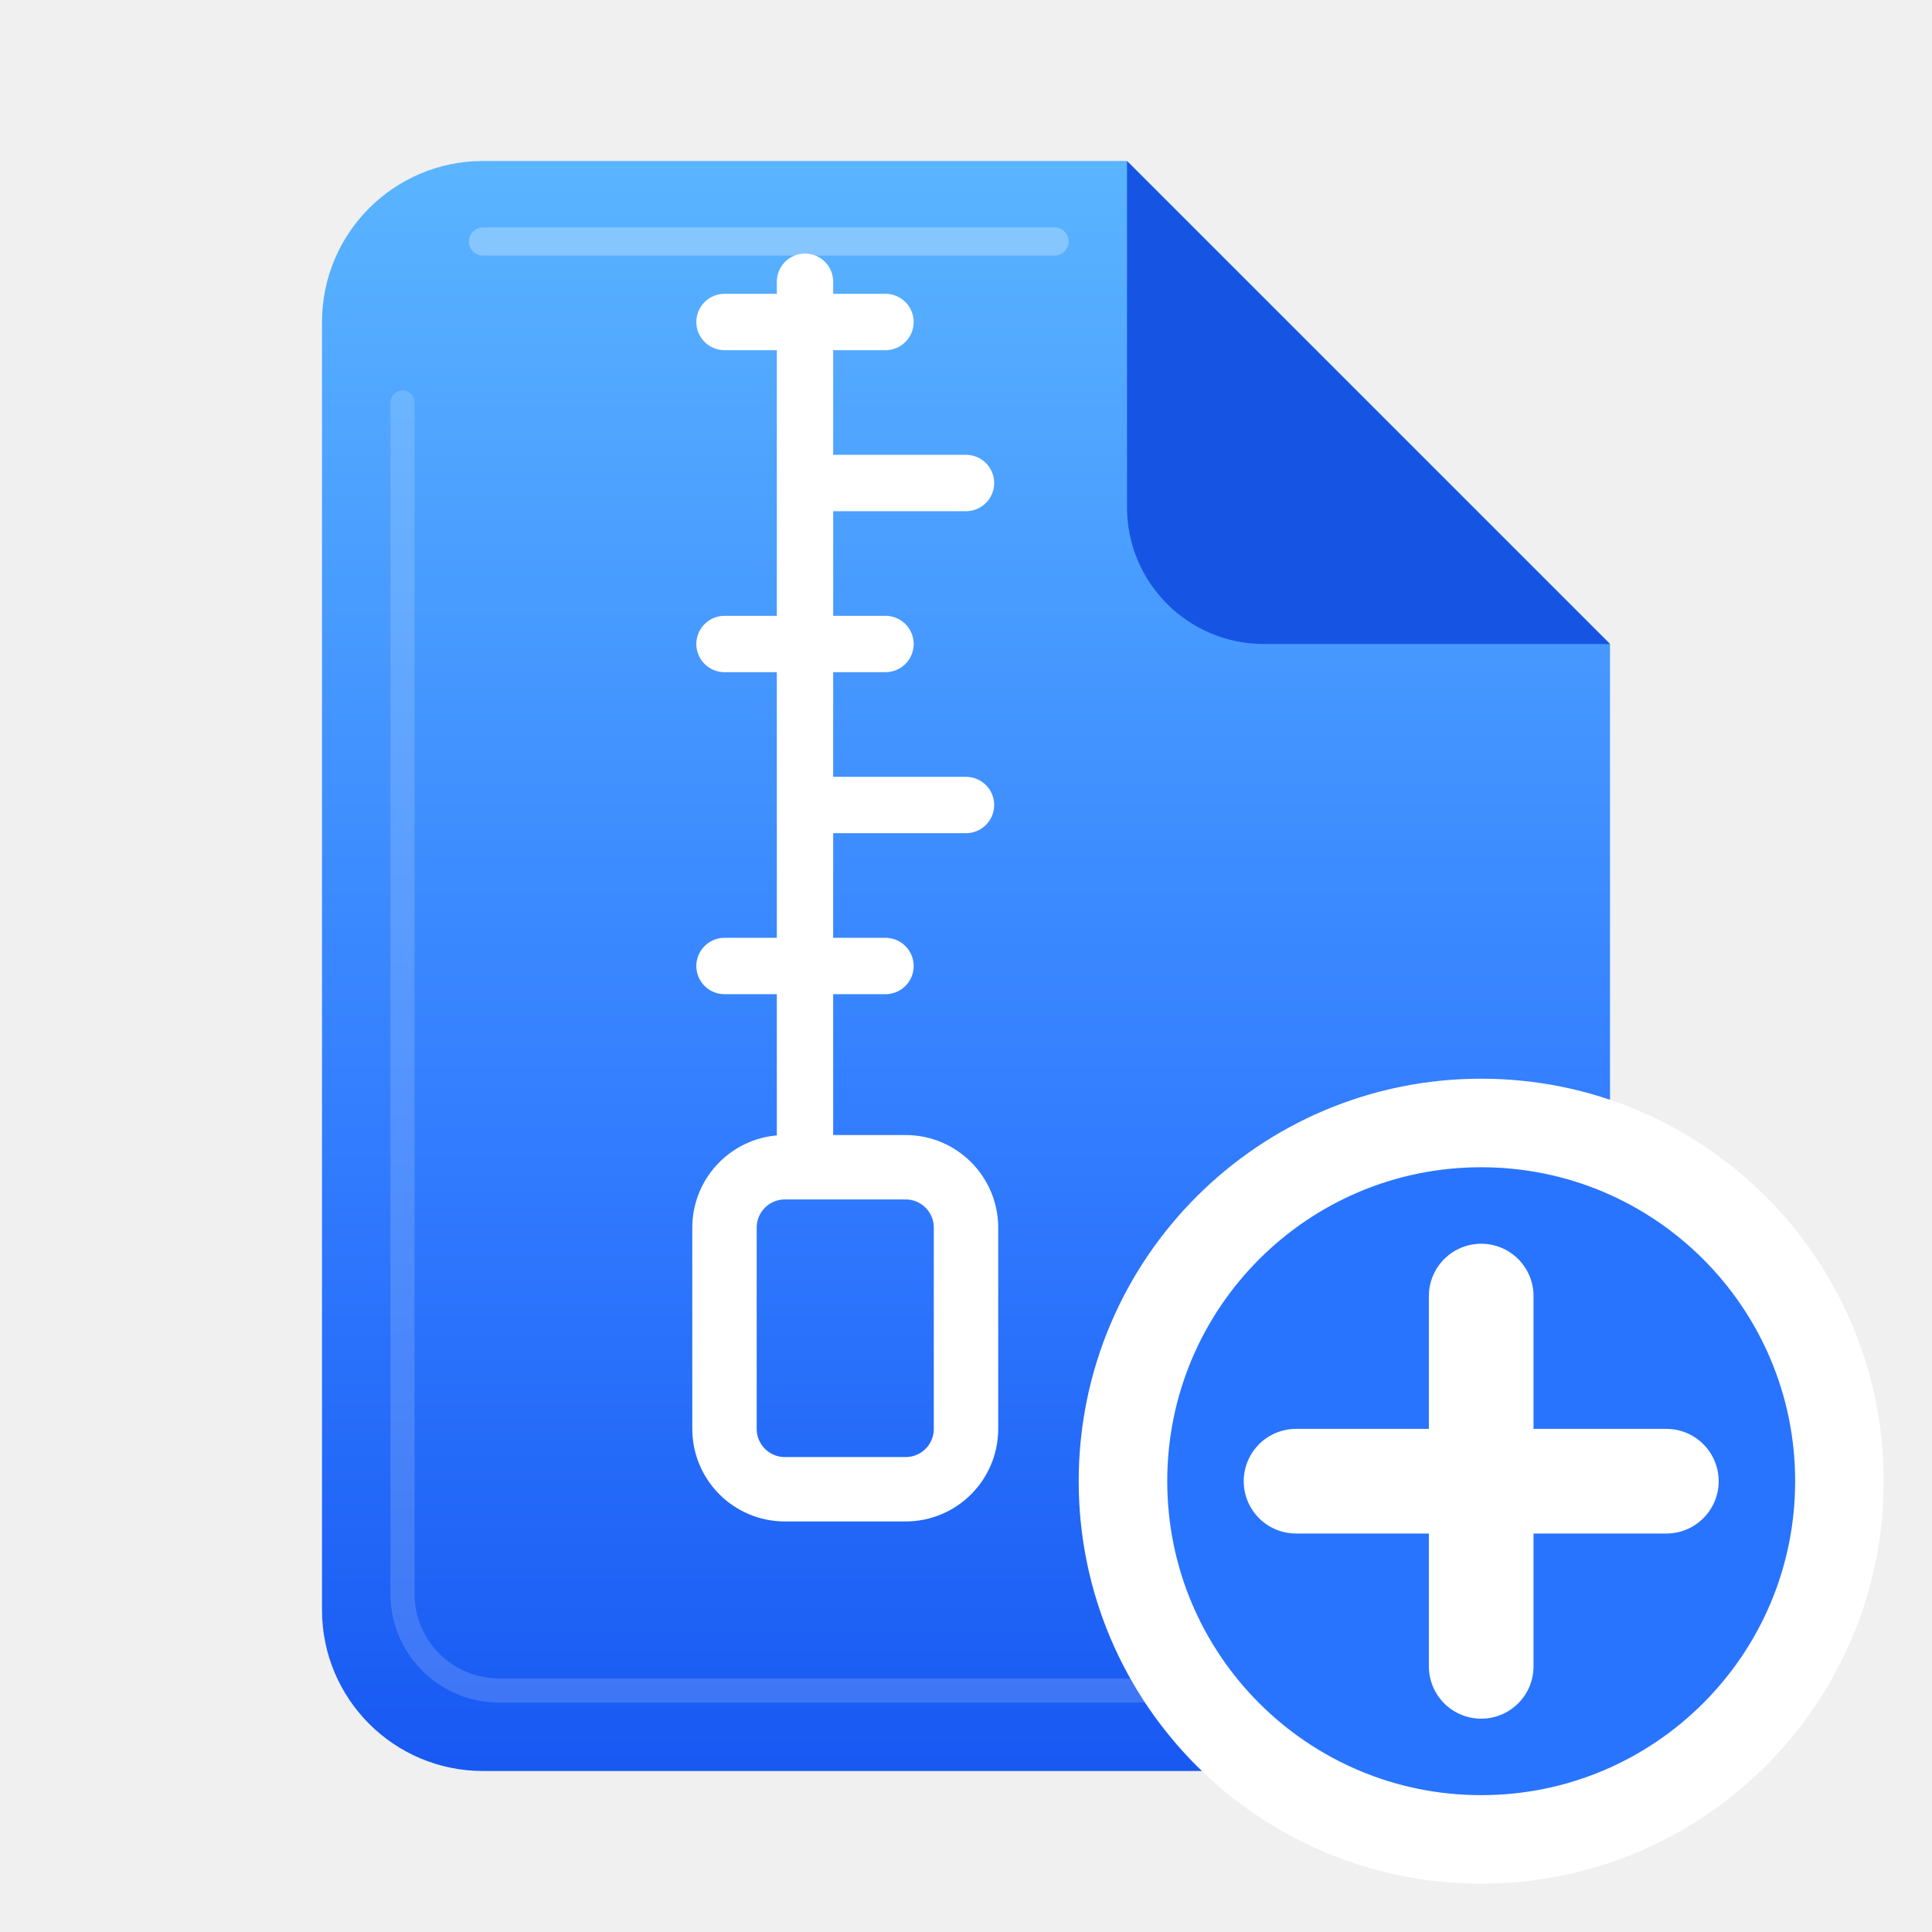
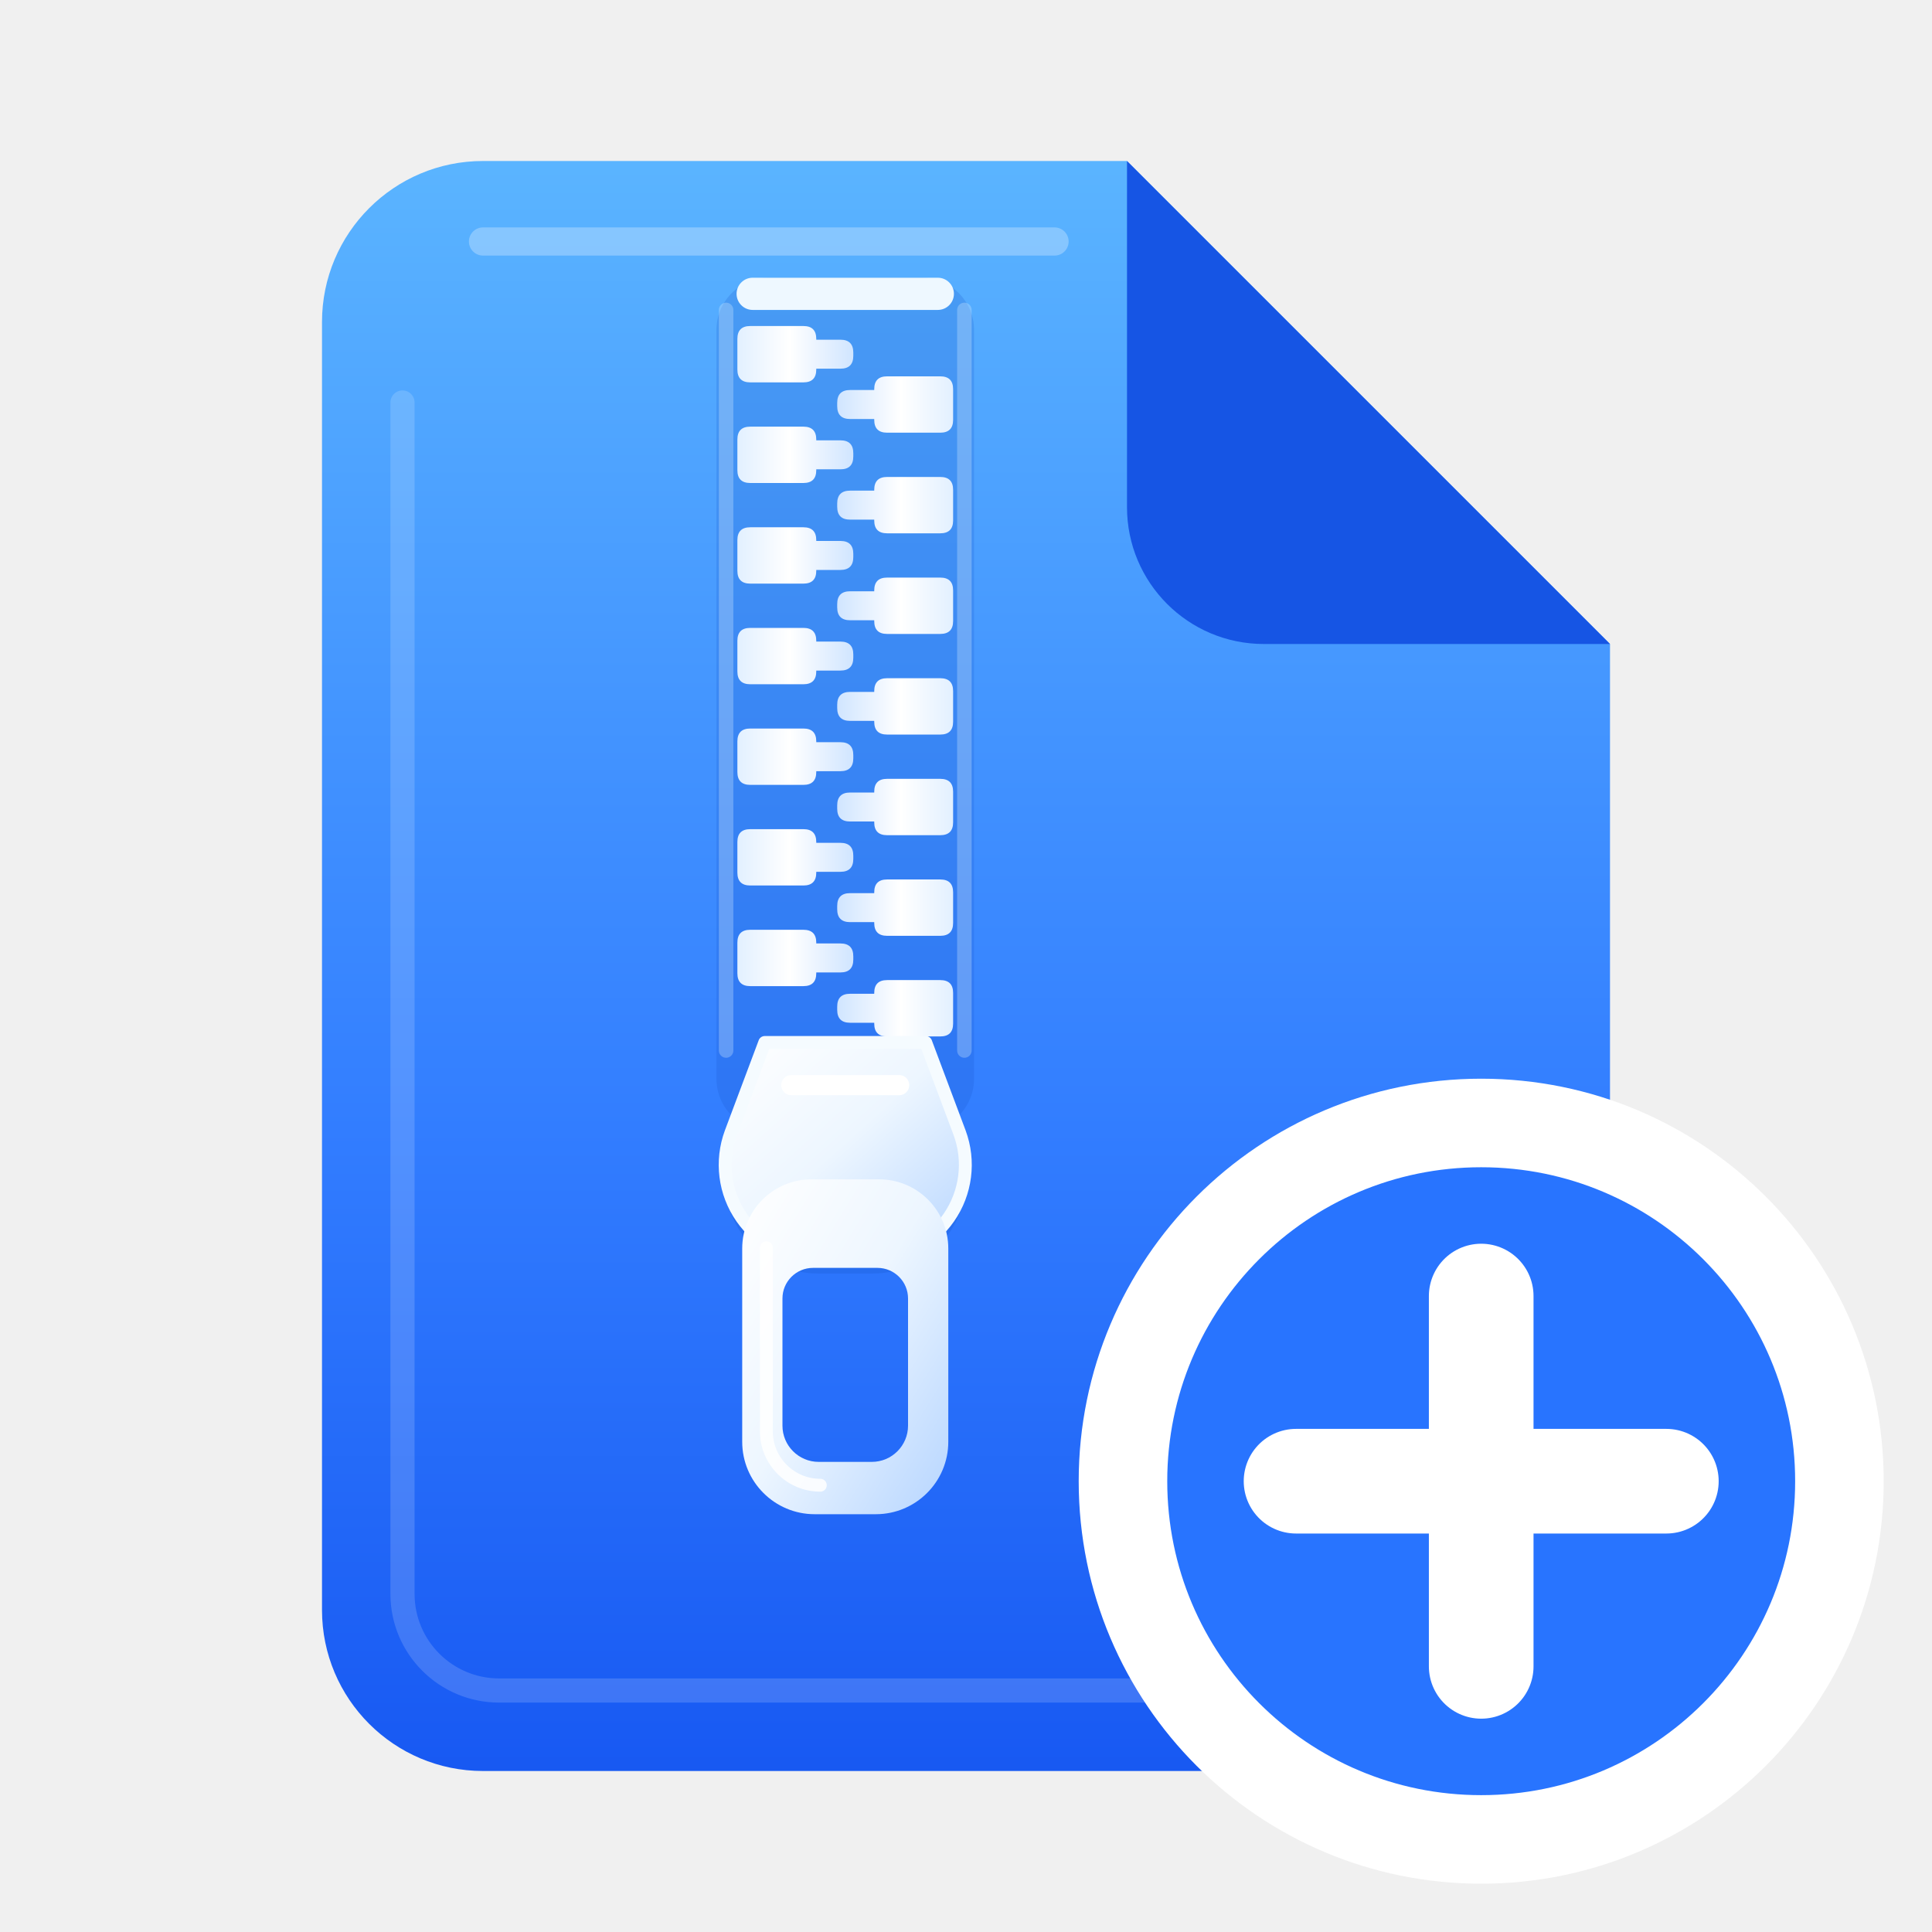
<svg xmlns="http://www.w3.org/2000/svg" width="24" height="24" viewBox="0 0 24 24" fill="none" stroke="#eceef3" stroke-width="1.5" stroke-linecap="round" stroke-linejoin="round">
  <defs>
    <linearGradient id="sky" x2="0" y2="1">
      <stop stop-color="#c1edff" />
      <stop offset="1" stop-color="#85d3fb" />
    </linearGradient>
    <linearGradient id="blue" x2="0" y2="1">
      <stop stop-color="#5bb5ff" />
      <stop offset=".6" stop-color="#327dff" />
      <stop offset="1" stop-color="#1758f2" />
    </linearGradient>
    <linearGradient id="amber-warning" x2="0" y2="1">
      <stop stop-color="#ffc838" />
      <stop offset="1" stop-color="#f88618" />
    </linearGradient>
    <linearGradient id="amber-conflict" x2="0" y2="1">
      <stop stop-color="#fff0c8" />
      <stop offset="1" stop-color="#ffd178" />
    </linearGradient>
    <linearGradient id="amber-archive" x2="0" y2="1">
      <stop stop-color="#ffd353" />
      <stop offset="1" stop-color="#ffaf30" />
    </linearGradient>
    <linearGradient id="amber-image" x2="0" y2="1">
      <stop stop-color="#ffe5b4" />
      <stop offset="1" stop-color="#ffd188" />
    </linearGradient>
  </defs>
  <path fill="url(#blue)" stroke="none" d="M6 2h8l6 6v12a2 2 0 0 1-2 2H6a2 2 0 0 1-2-2V4a2 2 0 0 1 2-2Z" />
  <path fill="#1655e4" stroke="none" d="M14 2v4.3A1.7 1.7 0 0 0 15.7 8H20Z" />
  <path d="M5 5v14.8A1.2 1.2 0 0 0 6.2 21h11.6" stroke="white" stroke-opacity=".16" stroke-width=".3" />
  <path d="M6 3h7.1" stroke="white" stroke-opacity=".28" stroke-width=".35" />
-   <path stroke="white" stroke-width=".7" d="M10 3.5v11 M9 4h2 M10 6h2 M9 8h2 M10 10h2 M9 12h2" />
-   <rect x="9" y="14.5" width="3" height="4" rx=".75" stroke="white" stroke-width=".8" />
+   <defs>
+     <linearGradient id="zip-teeth" x1="0" y1="0" x2="1" y2="0">
+       <stop stop-color="#e2f0ff" />
+       <stop offset=".45" stop-color="#fff" />
+       <stop offset="1" stop-color="#d0e5ff" />
+     </linearGradient>
+     <linearGradient id="zip-metal" x1="0" y1="0" x2="1" y2="1">
+       <stop stop-color="#fff" />
+       <stop offset=".48" stop-color="#edf6ff" />
+       <stop offset="1" stop-color="#b6d5ff" />
+     </linearGradient>
+   </defs>
+   <rect x="8.9" y="3.45" width="3.2" height="10.6" rx=".65" fill="#1454c9" fill-opacity=".2" stroke="none" />
+   <path d="M9.02 3.85v9.2m2.96-9.2v9.2" stroke="#d9edff" stroke-opacity=".3" stroke-width=".18" />
+   <rect x="9.15" y="3.45" width="2.7" height=".4" rx=".2" fill="#eef8ff" stroke="none" />
+   <g fill="url(#zip-teeth)" stroke="none">
+     <path d="M9.32 4.05h.66q.16 0 .16.16v.01h.3q.16 0 .16.16v.04q0 .16-.16.16h-.3v.01q0 .16-.16.16h-.66q-.16 0-.16-.16v-.38q0-.16.16-.16Z" />
+     <g transform="translate(21 .625) scale(-1 1)">
+       <path d="M9.32 4.05h.66q.16 0 .16.16v.01h.3q.16 0 .16.16v.04q0 .16-.16.16h-.3v.01q0 .16-.16.16h-.66q-.16 0-.16-.16v-.38q0-.16.16-.16Z" />
+     </g>
+     <path d="M9.32 5.30h.66q.16 0 .16.16v.01h.3q.16 0 .16.16v.04q0 .16-.16.16h-.3v.01q0 .16-.16.16h-.66q-.16 0-.16-.16v-.38q0-.16.16-.16Z" />
+     <g transform="translate(21 .625) scale(-1 1)">
+       <path d="M9.32 5.30h.66q.16 0 .16.16v.01h.3q.16 0 .16.16v.04q0 .16-.16.16h-.3v.01q0 .16-.16.16h-.66q-.16 0-.16-.16v-.38q0-.16.16-.16Z" />
+     </g>
+     <path d="M9.32 6.55h.66q.16 0 .16.16v.01h.3q.16 0 .16.16v.04q0 .16-.16.16h-.3v.01q0 .16-.16.16h-.66q-.16 0-.16-.16v-.38q0-.16.16-.16Z" />
+     <g transform="translate(21 .625) scale(-1 1)">
+       <path d="M9.32 6.55h.66q.16 0 .16.16v.01h.3q.16 0 .16.16v.04q0 .16-.16.16h-.3v.01q0 .16-.16.16h-.66q-.16 0-.16-.16v-.38q0-.16.16-.16Z" />
+     </g>
+     <path d="M9.32 7.80h.66q.16 0 .16.16v.01h.3q.16 0 .16.16v.04q0 .16-.16.16h-.3v.01q0 .16-.16.16h-.66q-.16 0-.16-.16v-.38q0-.16.16-.16Z" />
+     <g transform="translate(21 .625) scale(-1 1)">
+       <path d="M9.32 7.80h.66q.16 0 .16.16v.01h.3q.16 0 .16.16v.04q0 .16-.16.16h-.3v.01q0 .16-.16.16h-.66q-.16 0-.16-.16v-.38q0-.16.16-.16Z" />
+     </g>
+     <path d="M9.32 9.05h.66q.16 0 .16.16v.01h.3q.16 0 .16.16v.04q0 .16-.16.16h-.3v.01q0 .16-.16.16h-.66q-.16 0-.16-.16v-.38q0-.16.16-.16Z" />
+     <g transform="translate(21 .625) scale(-1 1)">
+       <path d="M9.32 9.05h.66q.16 0 .16.16v.01h.3q.16 0 .16.16v.04q0 .16-.16.16h-.3v.01q0 .16-.16.16h-.66q-.16 0-.16-.16v-.38q0-.16.16-.16Z" />
+     </g>
+     <path d="M9.32 10.30h.66q.16 0 .16.16v.01h.3q.16 0 .16.16v.04q0 .16-.16.16h-.3v.01q0 .16-.16.16h-.66q-.16 0-.16-.16v-.38q0-.16.16-.16Z" />
+     <g transform="translate(21 .625) scale(-1 1)">
+       <path d="M9.32 10.30h.66q.16 0 .16.16v.01h.3q.16 0 .16.16v.04q0 .16-.16.16h-.3v.01q0 .16-.16.16h-.66q-.16 0-.16-.16v-.38q0-.16.16-.16Z" />
+     </g>
+     <path d="M9.32 11.55h.66q.16 0 .16.16v.01h.3q.16 0 .16.16v.04q0 .16-.16.16h-.3v.01q0 .16-.16.16h-.66q-.16 0-.16-.16v-.38q0-.16.16-.16Z" />
+     <g transform="translate(21 .625) scale(-1 1)">
+       <path d="M9.32 11.55h.66q.16 0 .16.16v.01h.3q.16 0 .16.16v.04q0 .16-.16.16h-.3v.01q0 .16-.16.16h-.66q-.16 0-.16-.16v-.38q0-.16.16-.16Z" />
+     </g>
+   </g>
+   <path d="M9.5 12.95h2l.42 1.12a1.15 1.15 0 0 1-1.08 1.55h-.68a1.15 1.15 0 0 1-1.08-1.55Z" fill="#1454c9" fill-opacity=".25" stroke="none" transform="translate(0 .2)" />
+   <path d="M9.5 12.95h2l.42 1.12a1.15 1.15 0 0 1-1.08 1.55h-.68a1.15 1.15 0 0 1-1.08-1.55Z" fill="url(#zip-metal)" stroke="#f5fbff" stroke-width=".16" />
+   <path d="M9.83 13.48h1.34" stroke="white" stroke-width=".25" />
+   <path fill="url(#zip-metal)" stroke="none" fill-rule="evenodd" d="M10.08 14.65h.84a.86.86 0 0 1 .86.86v2.4a.9.9 0 0 1-.9.9h-.76a.9.9 0 0 1-.9-.9v-2.4a.86.86 0 0 1 .86-.86Z M10.1 15.75a.38.38 0 0 0-.38.38v1.58a.45.45 0 0 0 .45.45h.66a.45.45 0 0 0 .45-.45v-1.58a.38.38 0 0 0-.38-.38Z" />
+   <path d="M9.52 15.5v2.28a.67.67 0 0 0 .67.67" stroke="white" stroke-opacity=".85" stroke-width=".16" />
  <circle cx="18.4" cy="18.4" r="4.45" fill="#2874ff" stroke="white" stroke-width="1.1" />
  <path stroke="white" stroke-width="1.3" d="M18.4 16.1v4.6 M16.1 18.4h4.6" />
</svg>
